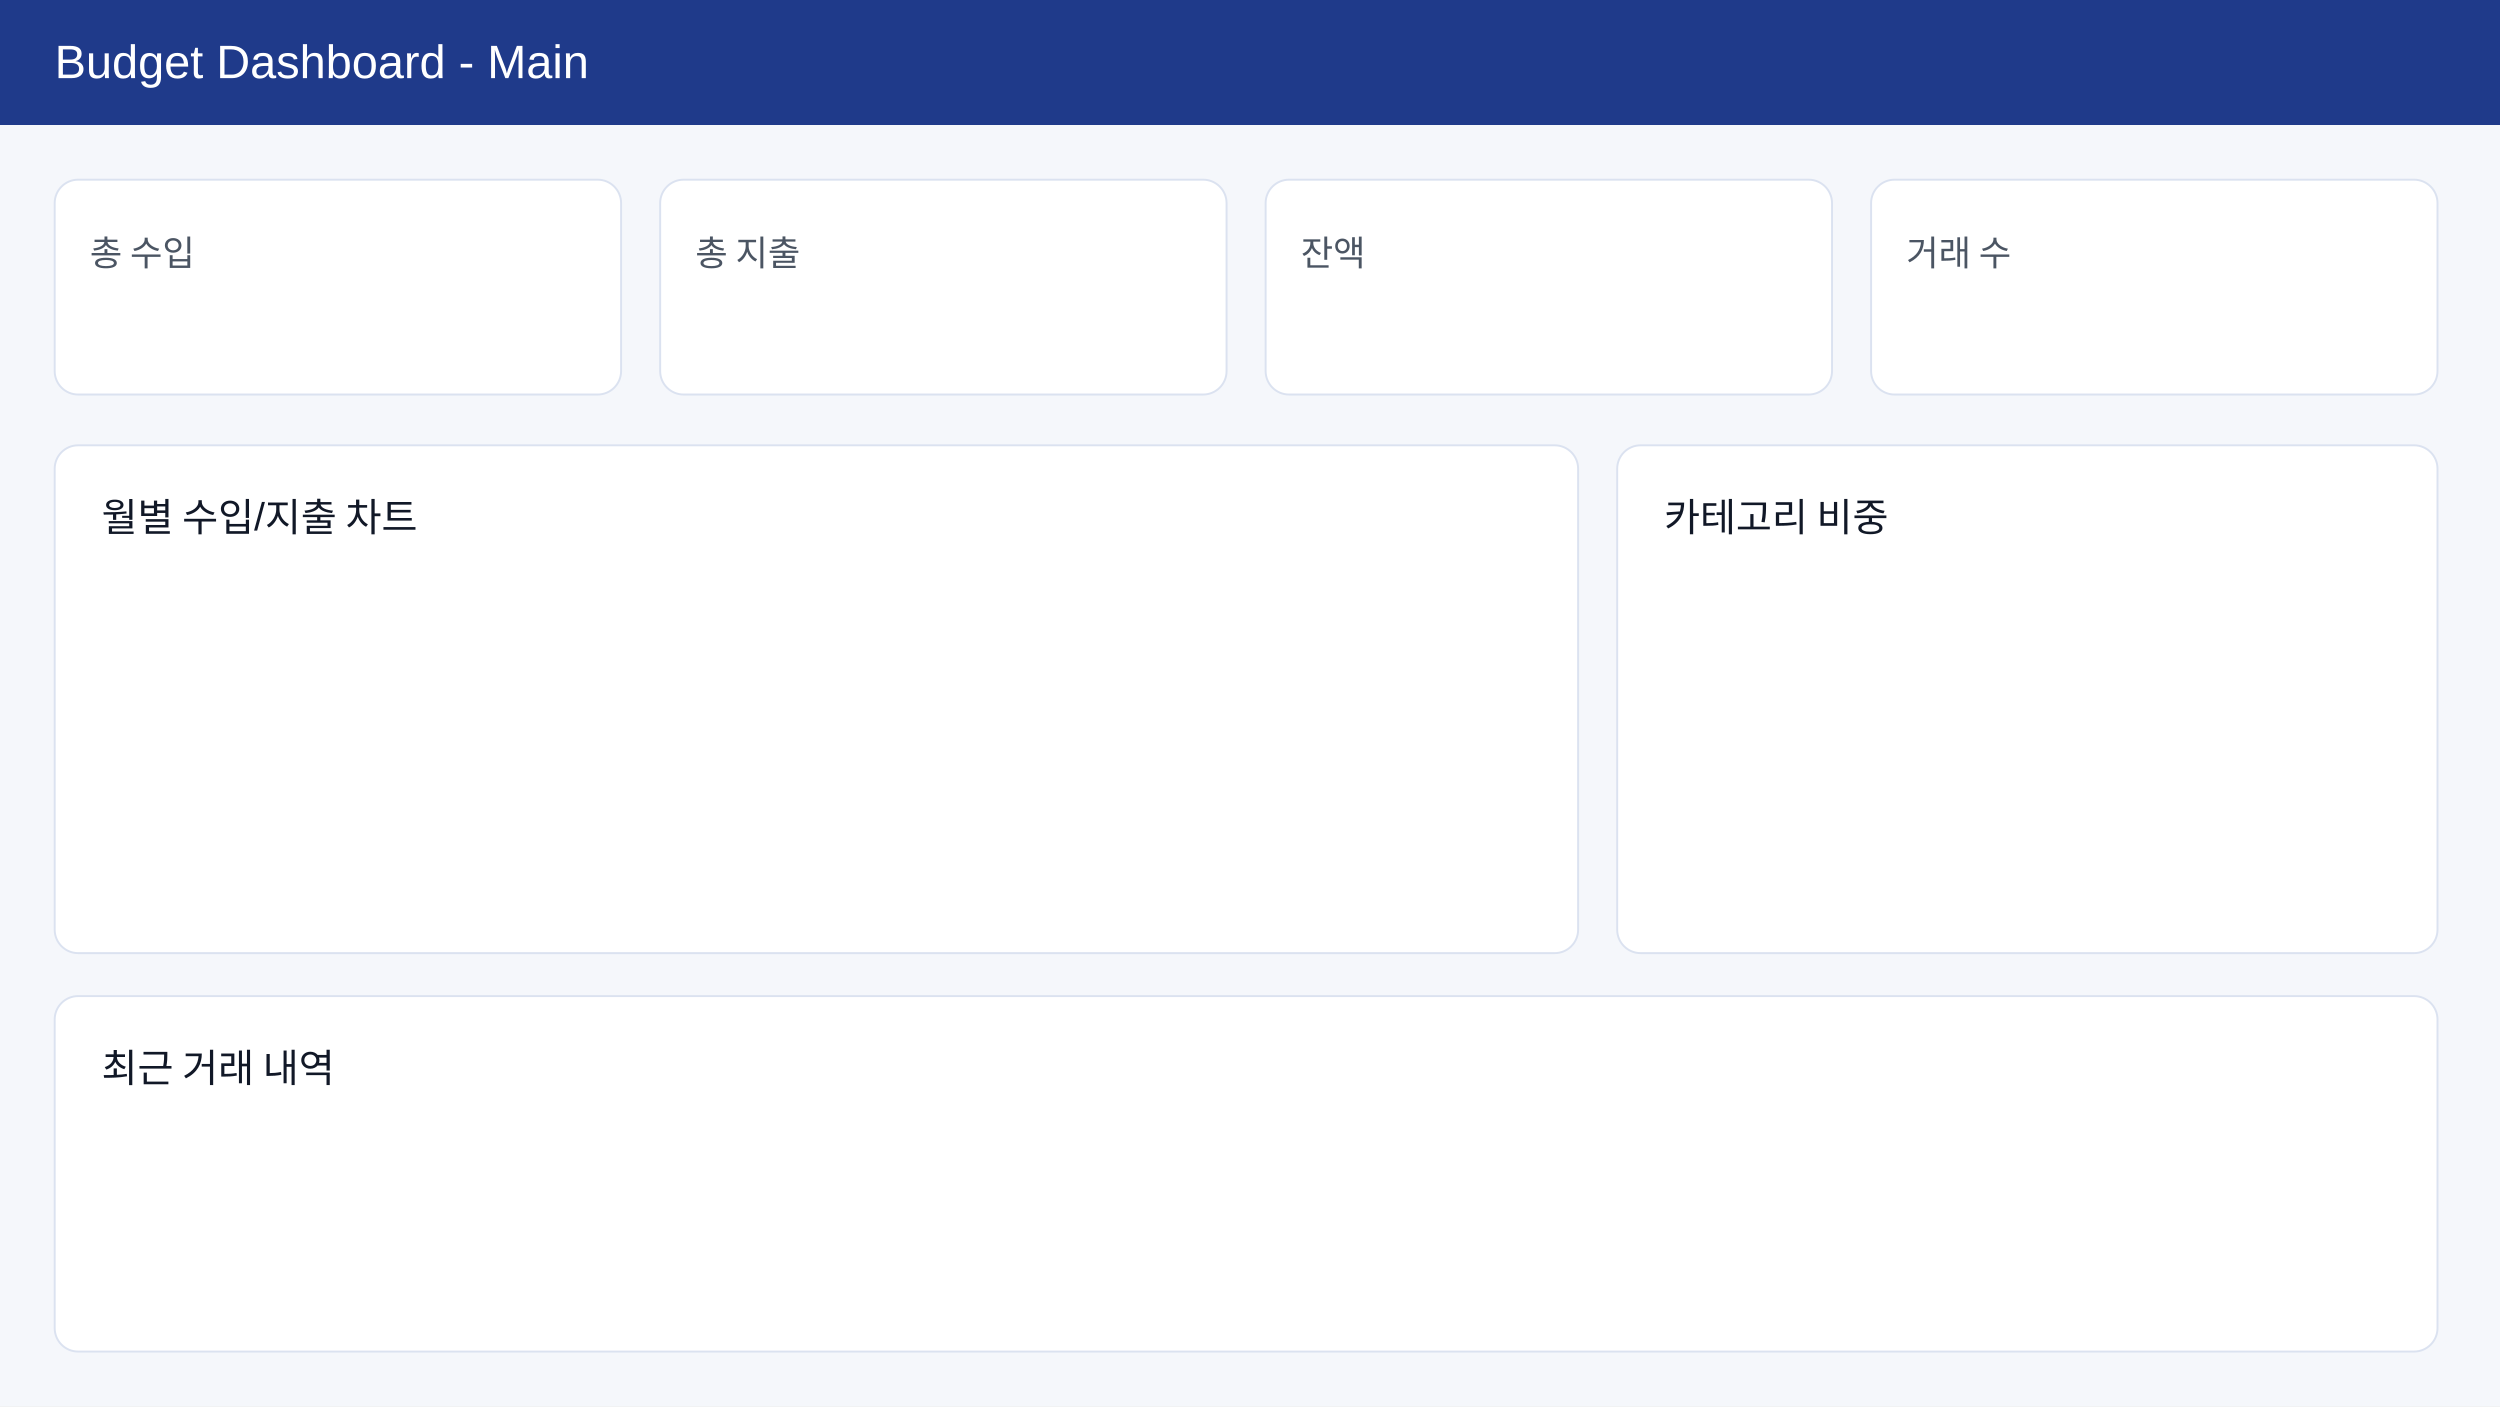
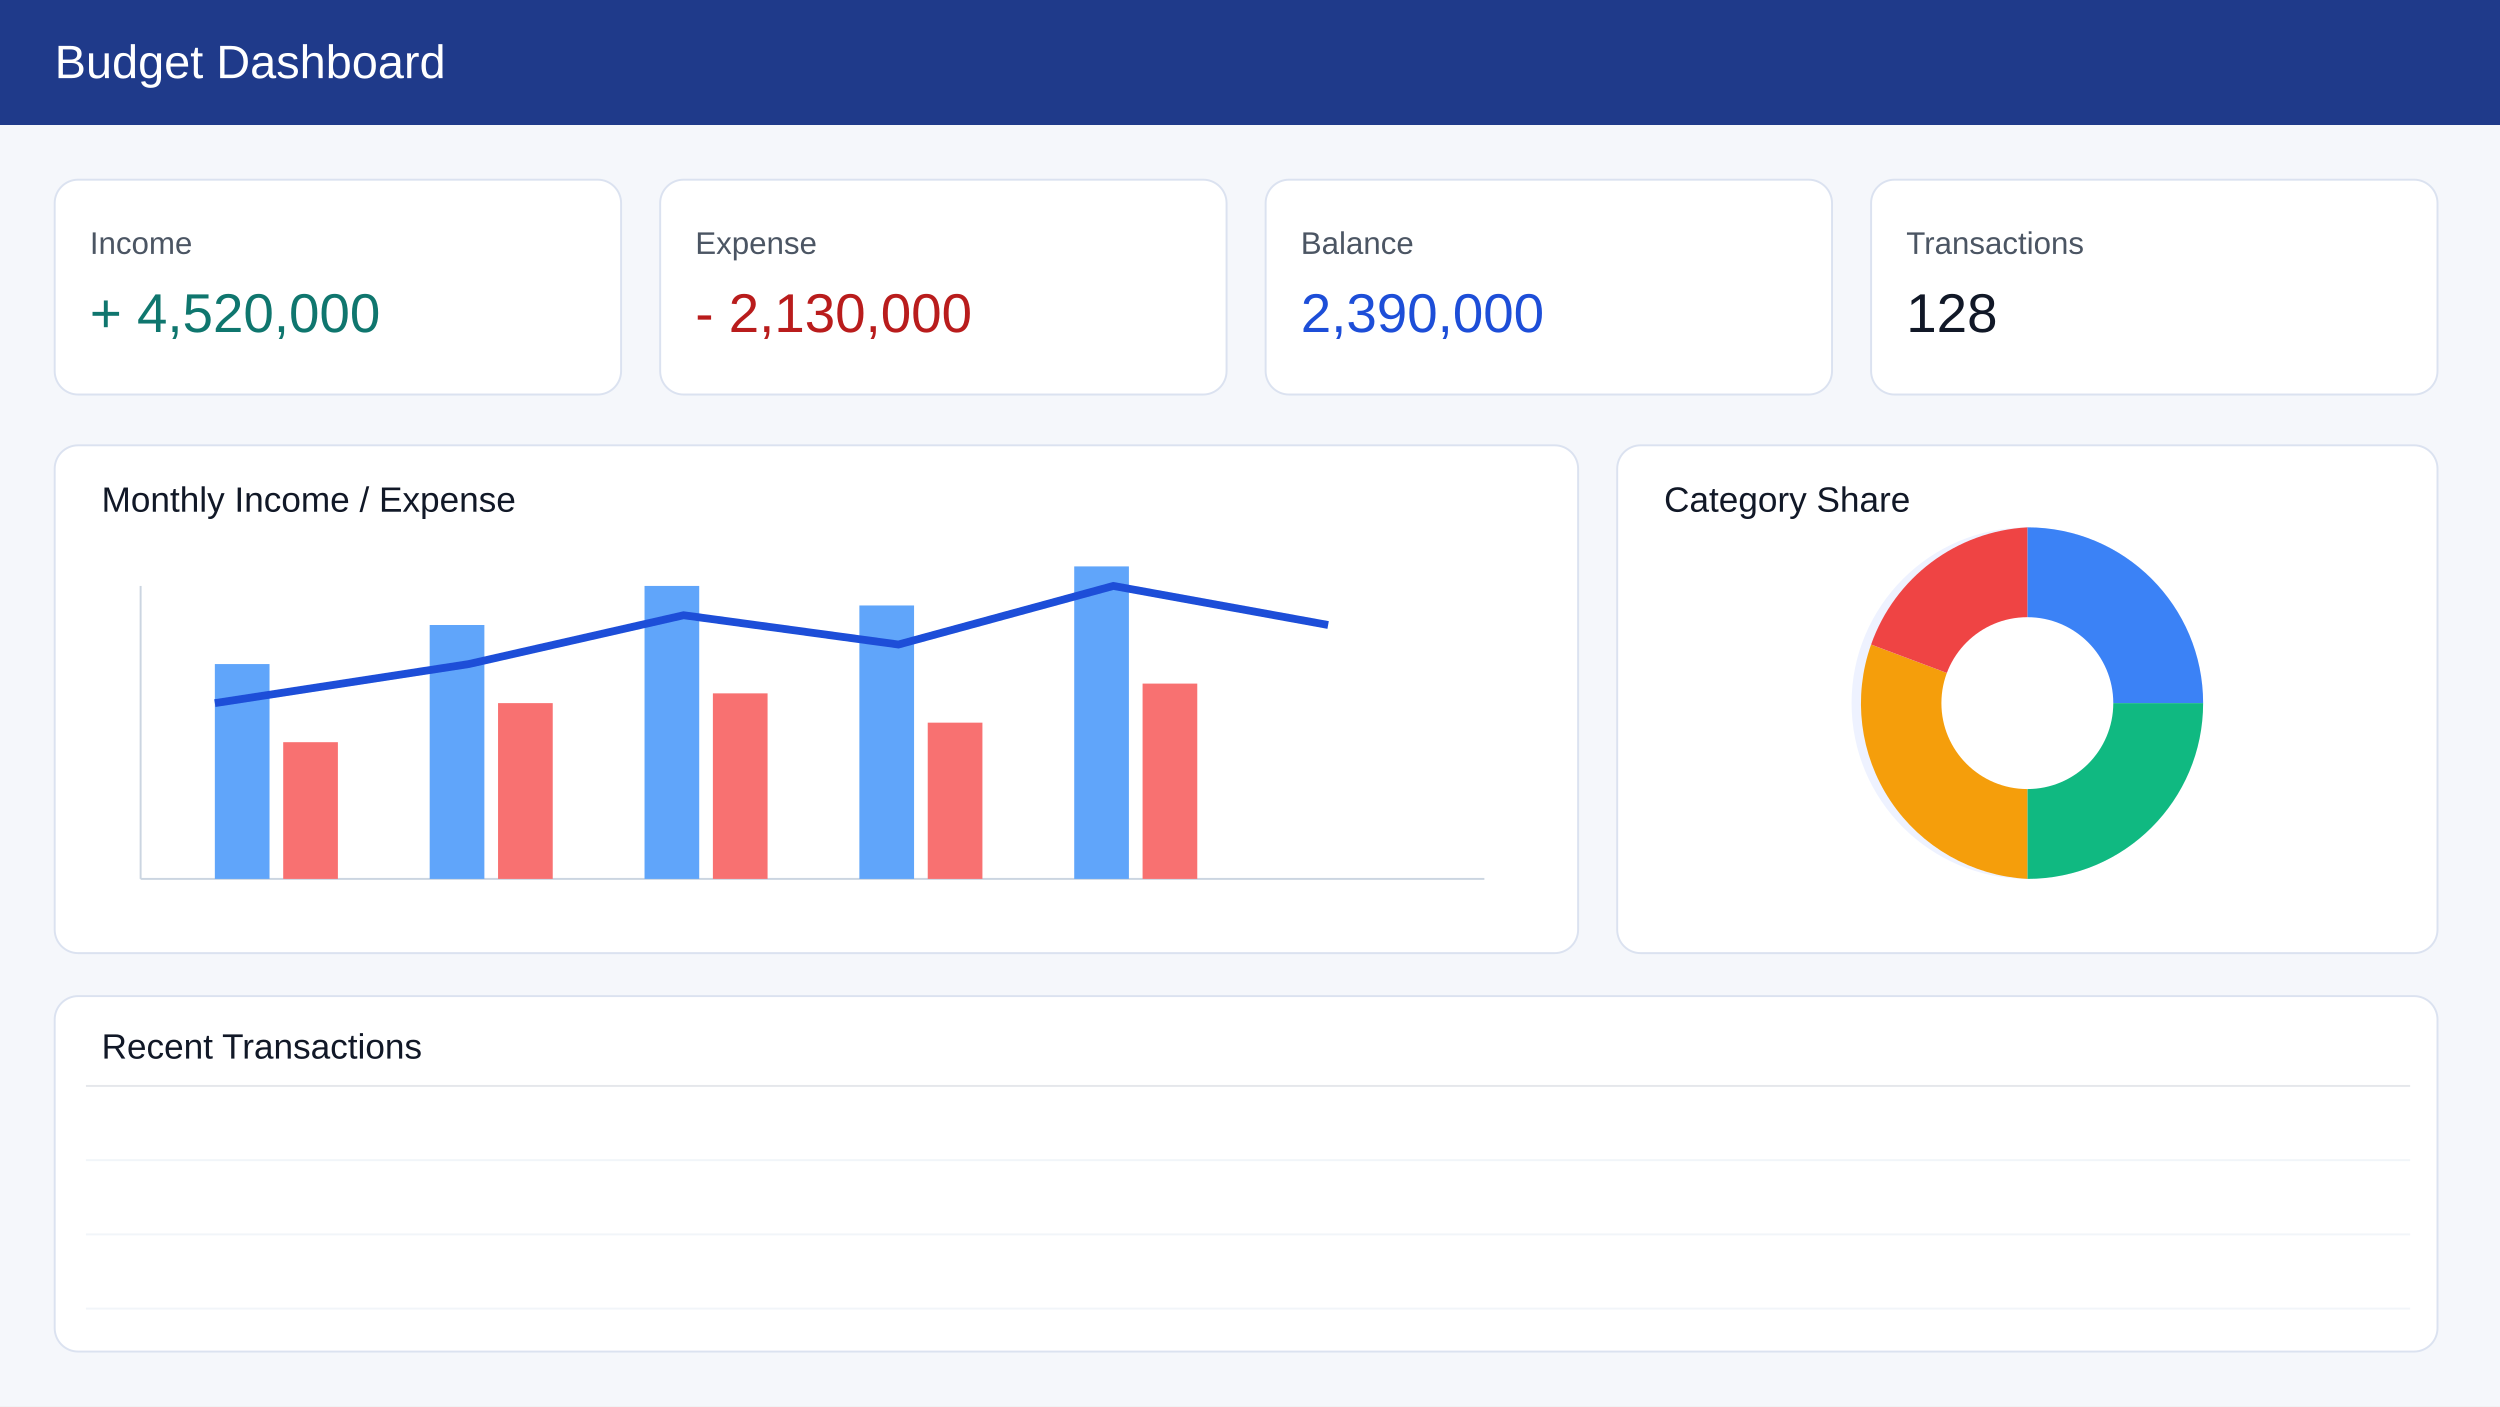
<svg xmlns="http://www.w3.org/2000/svg" width="1280" height="720" viewBox="0 0 1280 720">
  <rect width="1280" height="720" fill="#f5f7fb" />
  <rect x="0" y="0" width="1280" height="64" fill="#1f3a8a" />
-   <text x="28" y="40" font-size="24" fill="#ffffff" font-family="Arial">Budget Dashboard - Main</text>
-   <rect x="28" y="92" width="290" height="110" rx="12" fill="#ffffff" stroke="#dbe2f0" />
-   <rect x="338" y="92" width="290" height="110" rx="12" fill="#ffffff" stroke="#dbe2f0" />
-   <rect x="648" y="92" width="290" height="110" rx="12" fill="#ffffff" stroke="#dbe2f0" />
-   <rect x="958" y="92" width="290" height="110" rx="12" fill="#ffffff" stroke="#dbe2f0" />
-   <rect x="28" y="228" width="780" height="260" rx="12" fill="#ffffff" stroke="#dbe2f0" />
-   <rect x="828" y="228" width="420" height="260" rx="12" fill="#ffffff" stroke="#dbe2f0" />
-   <rect x="28" y="510" width="1220" height="182" rx="12" fill="#ffffff" stroke="#dbe2f0" />
-   <text x="46" y="136" font-size="18" fill="#4b5563" font-family="Arial">총 수입</text>
-   <text x="356" y="136" font-size="18" fill="#4b5563" font-family="Arial">총 지출</text>
-   <text x="666" y="136" font-size="18" fill="#4b5563" font-family="Arial">잔액</text>
-   <text x="976" y="136" font-size="18" fill="#4b5563" font-family="Arial">거래 수</text>
-   <text x="52" y="272" font-size="20" fill="#111827" font-family="Arial">월별 수입/지출 차트</text>
-   <text x="852" y="272" font-size="20" fill="#111827" font-family="Arial">카테고리 비중</text>
-   <text x="52" y="554" font-size="20" fill="#111827" font-family="Arial">최근 거래 내역</text>
+   <text x="28" y="40" font-size="24" fill="#fff" font-family="Arial">Budget Dashboard</text>
+   <rect x="28" y="92" width="290" height="110" rx="12" fill="#fff" stroke="#dbe2f0" />
+   <rect x="338" y="92" width="290" height="110" rx="12" fill="#fff" stroke="#dbe2f0" />
+   <rect x="648" y="92" width="290" height="110" rx="12" fill="#fff" stroke="#dbe2f0" />
+   <rect x="958" y="92" width="290" height="110" rx="12" fill="#fff" stroke="#dbe2f0" />
+   <text x="46" y="130" font-size="16" fill="#4b5563" font-family="Arial">Income</text>
+   <text x="46" y="170" font-size="28" fill="#0f766e" font-family="Arial">+ 4,520,000</text>
+   <text x="356" y="130" font-size="16" fill="#4b5563" font-family="Arial">Expense</text>
+   <text x="356" y="170" font-size="28" fill="#b91c1c" font-family="Arial">- 2,130,000</text>
+   <text x="666" y="130" font-size="16" fill="#4b5563" font-family="Arial">Balance</text>
+   <text x="666" y="170" font-size="28" fill="#1d4ed8" font-family="Arial">2,390,000</text>
+   <text x="976" y="130" font-size="16" fill="#4b5563" font-family="Arial">Transactions</text>
+   <text x="976" y="170" font-size="28" fill="#111827" font-family="Arial">128</text>
+   <rect x="28" y="228" width="780" height="260" rx="12" fill="#fff" stroke="#dbe2f0" />
+   <text x="52" y="262" font-size="18" fill="#111827" font-family="Arial">Monthly Income / Expense</text>
+   <line x1="72" y1="450" x2="760" y2="450" stroke="#cbd5e1" />
+   <line x1="72" y1="300" x2="72" y2="450" stroke="#cbd5e1" />
+   <rect x="110" y="340" width="28" height="110" fill="#60a5fa" />
+   <rect x="145" y="380" width="28" height="70" fill="#f87171" />
+   <rect x="220" y="320" width="28" height="130" fill="#60a5fa" />
+   <rect x="255" y="360" width="28" height="90" fill="#f87171" />
+   <rect x="330" y="300" width="28" height="150" fill="#60a5fa" />
+   <rect x="365" y="355" width="28" height="95" fill="#f87171" />
+   <rect x="440" y="310" width="28" height="140" fill="#60a5fa" />
+   <rect x="475" y="370" width="28" height="80" fill="#f87171" />
+   <rect x="550" y="290" width="28" height="160" fill="#60a5fa" />
+   <rect x="585" y="350" width="28" height="100" fill="#f87171" />
+   <polyline points="110,360 240,340 350,315 460,330 570,300 680,320" fill="none" stroke="#1d4ed8" stroke-width="4" />
+   <rect x="828" y="228" width="420" height="260" rx="12" fill="#fff" stroke="#dbe2f0" />
+   <text x="852" y="262" font-size="18" fill="#111827" font-family="Arial">Category Share</text>
+   <circle cx="1038" cy="360" r="90" fill="#eef2ff" />
+   <path d="M1038 270 A90 90 0 0 1 1128 360 L1038 360 Z" fill="#3b82f6" />
+   <path d="M1128 360 A90 90 0 0 1 1038 450 L1038 360 Z" fill="#10b981" />
+   <path d="M1038 450 A90 90 0 0 1 958 330 L1038 360 Z" fill="#f59e0b" />
+   <path d="M958 330 A90 90 0 0 1 1038 270 L1038 360 Z" fill="#ef4444" />
+   <circle cx="1038" cy="360" r="44" fill="#fff" />
+   <rect x="28" y="510" width="1220" height="182" rx="12" fill="#fff" stroke="#dbe2f0" />
+   <text x="52" y="542" font-size="18" fill="#111827" font-family="Arial">Recent Transactions</text>
+   <line x1="44" y1="556" x2="1234" y2="556" stroke="#e5e7eb" />
+   <line x1="44" y1="594" x2="1234" y2="594" stroke="#f1f5f9" />
+   <line x1="44" y1="632" x2="1234" y2="632" stroke="#f1f5f9" />
+   <line x1="44" y1="670" x2="1234" y2="670" stroke="#f1f5f9" />
</svg>
